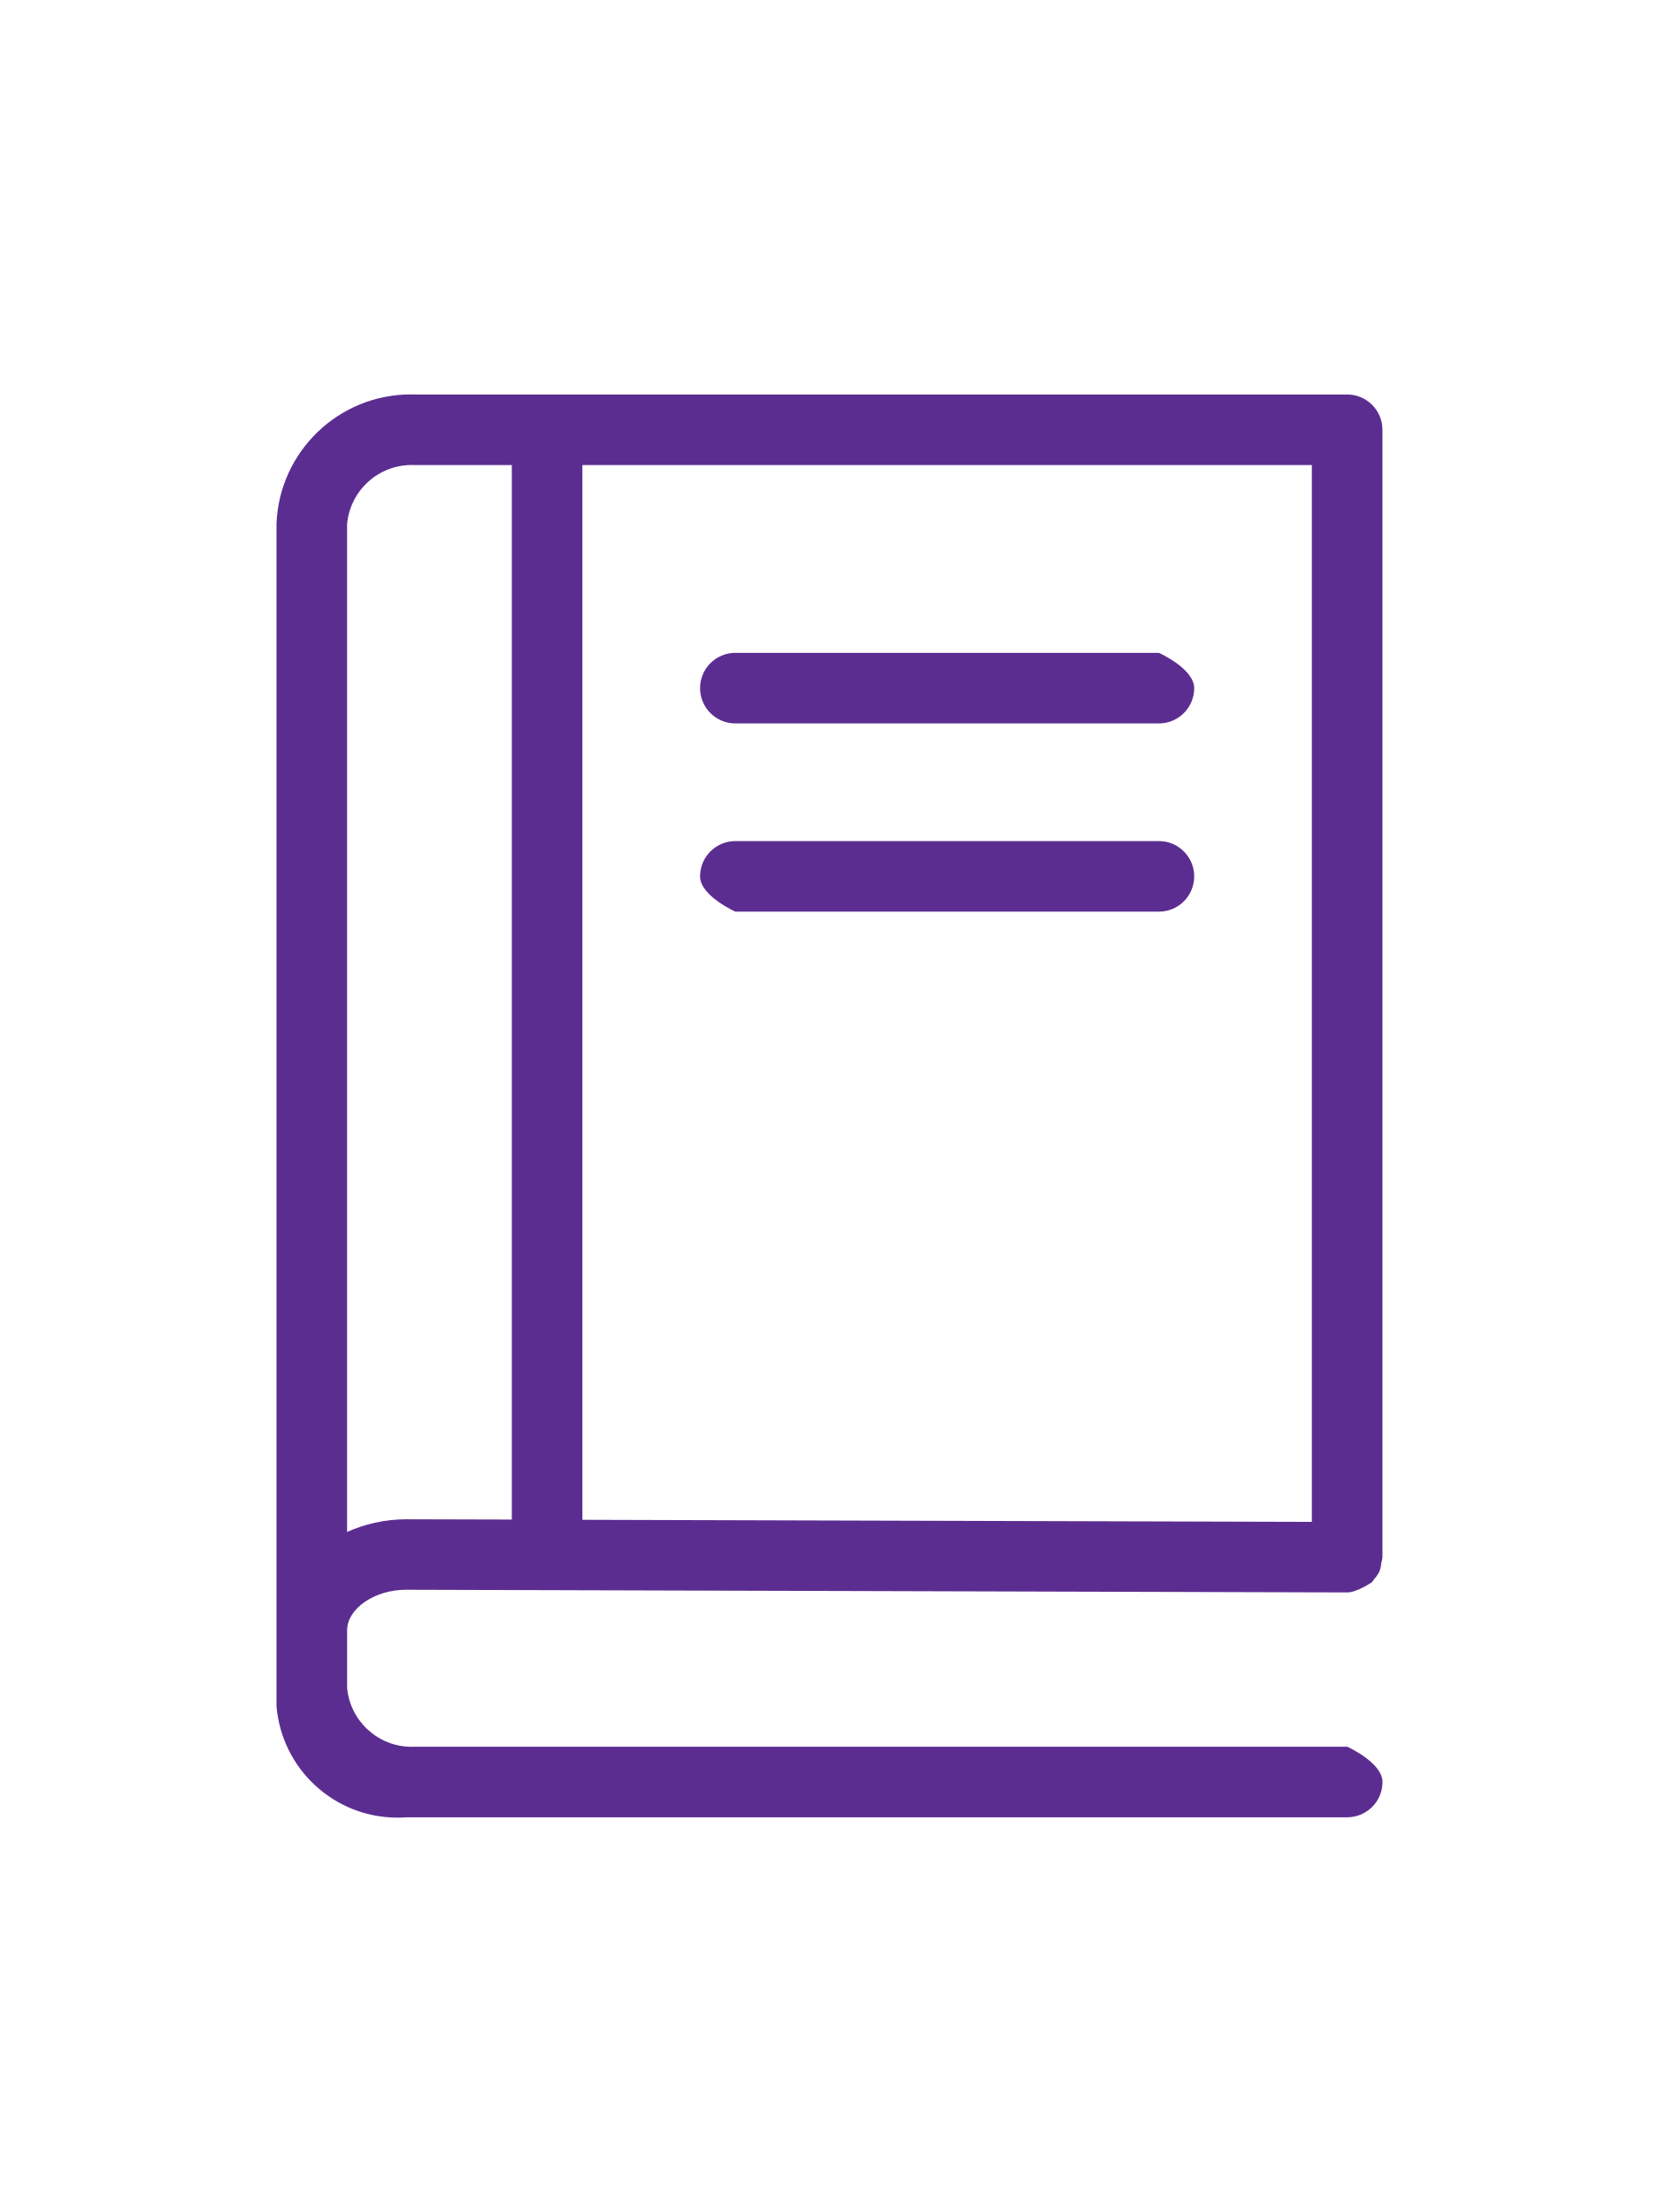
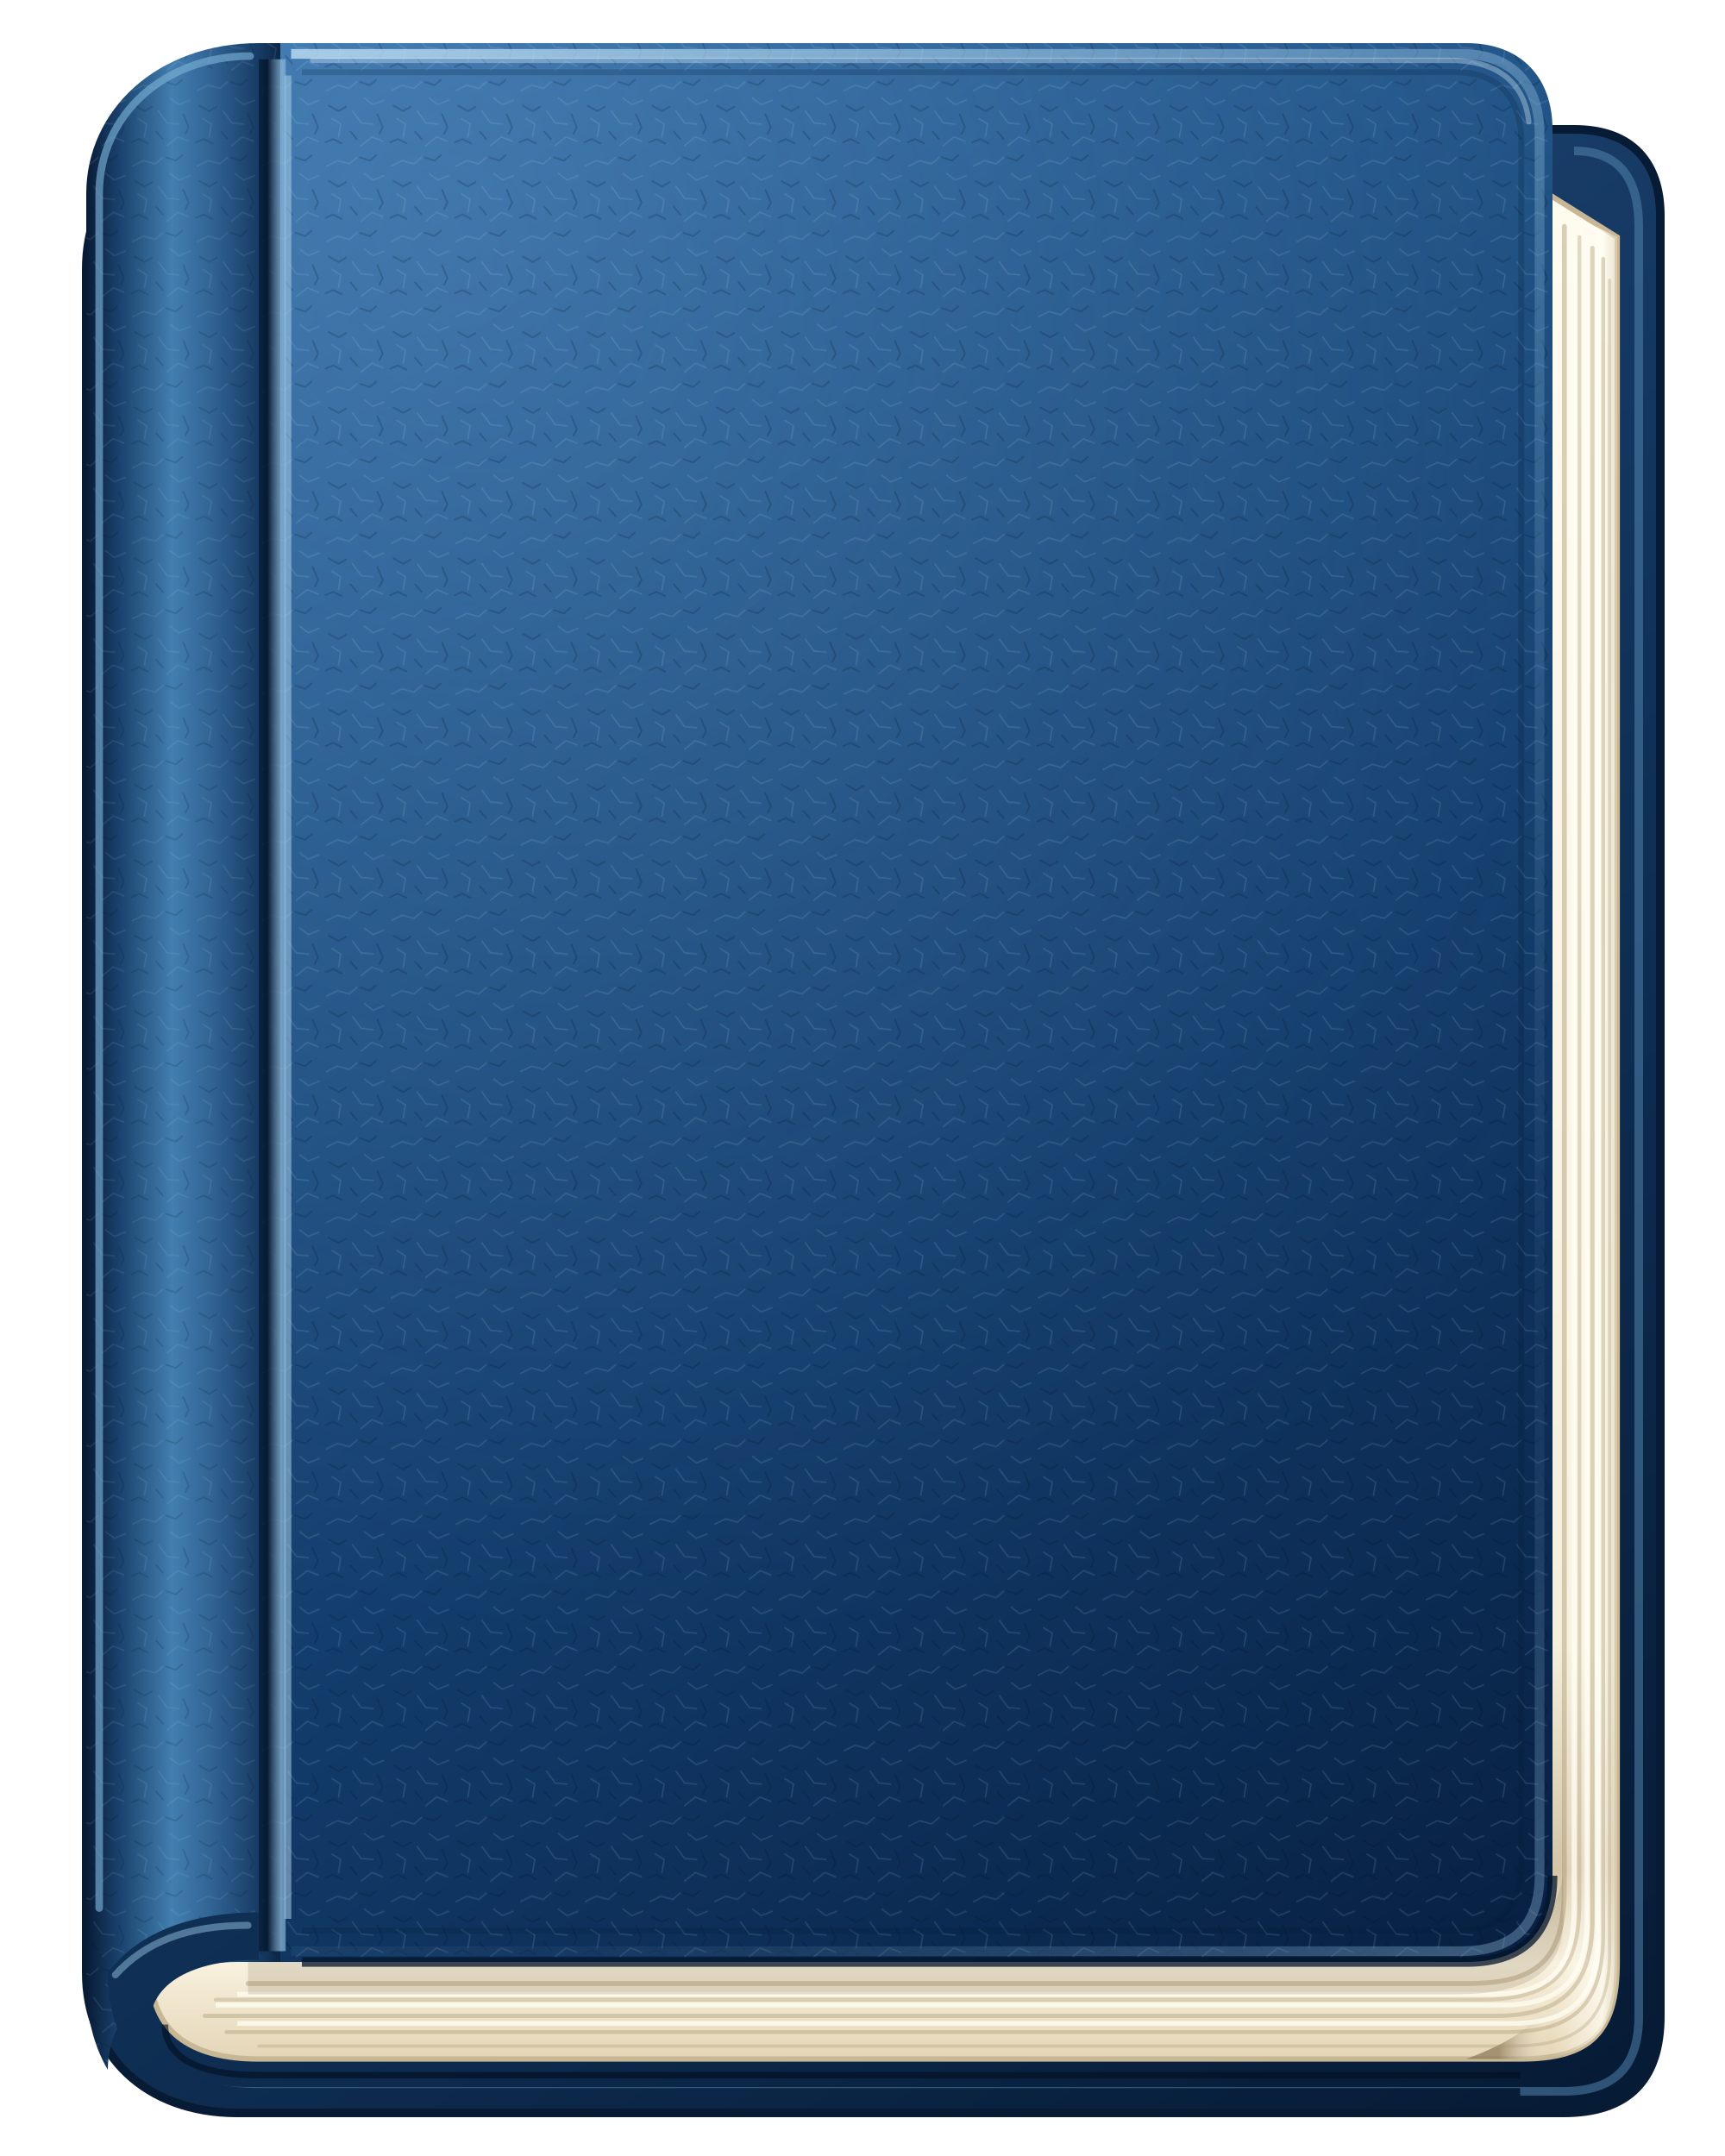
- <svg xmlns="http://www.w3.org/2000/svg" width="96" height="128" viewBox="0 0 96 128" version="1.1">
-   <path d="m 79.997,24.87 c 0,-1.127 -0.915,-2.042 -2.042,-2.042 H 24.034 c -0.076,-0.003 -0.166,-0.005 -0.256,-0.005 -4.197,2e-6 -7.617,3.322 -7.778,7.478 v 0.014 68.418 c 0.308,3.625 3.325,6.446 7.004,6.446 0.172,0 0.34,-0.006 0.509,-0.019 h -0.022 54.466 C 79.085,105.159 80,104.244 80,103.117 c 0,-1.127 -2.042,-2.042 -2.042,-2.042 v 0 H 24.036 c -0.063,0.002 -0.136,0.006 -0.21,0.006 -1.953,0 -3.557,-1.49 -3.739,-3.396 v -0.016 -3.331 c 0,-1.25 1.59,-2.345 3.399,-2.345 l 54.471,0.155 h 0.003 c 0.564,0 1.441,-0.599 1.441,-0.599 v 0 c 0,0 0.068,-0.112 0.109,-0.163 0.128,-0.139 0.237,-0.3 0.321,-0.471 l 0.005,-0.011 c 0.043,-0.134 0.079,-0.286 0.093,-0.447 v -0.008 c 0.03,-0.095 0.054,-0.21 0.068,-0.33 v -0.008 -0.005 z M 75.912,88.065 33.701,87.945 V 26.912 h 42.211 z m -55.827,0.586 v -58.334 c 0.182,-1.92 1.789,-3.41 3.742,-3.41 0.073,0 0.147,0.003 0.218,0.005 h -0.011 5.583 v 61.019 l -6.127,-0.016 c -1.234,0.005 -2.405,0.275 -3.456,0.757 z M 42.552,41.862 h 24.51 c 1.127,0 2.042,-0.915 2.042,-2.042 0,-1.127 -2.042,-2.042 -2.042,-2.042 v 0 H 42.552 c -1.127,0 -2.042,0.915 -2.042,2.042 0,1.127 0.915,2.042 2.042,2.042 z m 24.51,6.808 H 42.552 c -1.127,0 -2.042,0.915 -2.042,2.042 0,1.127 2.042,2.042 2.042,2.042 v 0 h 24.51 c 1.127,0 2.042,-0.915 2.042,-2.042 0,-1.127 -0.915,-2.042 -2.042,-2.042 z" style="fill:#5c2d91;fill-opacity:1;stroke:none;" />
+ <svg xmlns="http://www.w3.org/2000/svg" width="160" height="200" viewBox="0 0 160 200" fill="none">
+   <defs>
+     <linearGradient id="back" x1="12" y1="12" x2="151" y2="197" gradientUnits="userSpaceOnUse">
+       <stop stop-color="#294e7c" />
+       <stop offset=".46" stop-color="#12365f" />
+       <stop offset="1" stop-color="#061a34" />
+     </linearGradient>
+     <linearGradient id="paper" x1="83" y1="16" x2="83" y2="191" gradientUnits="userSpaceOnUse">
+       <stop stop-color="#fffcf0" />
+       <stop offset=".78" stop-color="#f5efdc" />
+       <stop offset=".9" stop-color="#d4c5a7" />
+       <stop offset=".95" stop-color="#f8f1de" />
+       <stop offset="1" stop-color="#e4d5b6" />
+     </linearGradient>
+     <linearGradient id="paper-edge" x1="139" y1="100" x2="151" y2="100" gradientUnits="userSpaceOnUse">
+       <stop stop-color="#887453" stop-opacity=".7" />
+       <stop offset=".4" stop-color="#fff9e9" stop-opacity="0" />
+       <stop offset=".8" stop-color="#fffdf4" stop-opacity=".7" />
+       <stop offset="1" stop-color="#cbb991" stop-opacity=".5" />
+     </linearGradient>
+     <linearGradient id="cover" x1="26" y1="5" x2="148" y2="181" gradientUnits="userSpaceOnUse">
+       <stop stop-color="#346da6" />
+       <stop offset=".27" stop-color="#23568a" />
+       <stop offset=".6" stop-color="#123b6a" />
+       <stop offset="1" stop-color="#071f40" />
+     </linearGradient>
+     <radialGradient id="cover-light" cx="0" cy="0" r="1" gradientTransform="translate(41 22) rotate(57) scale(137 112)" gradientUnits="userSpaceOnUse">
+       <stop stop-color="#8cbee7" stop-opacity=".2" />
+       <stop offset="1" stop-color="#87bde5" stop-opacity="0" />
+     </radialGradient>
+     <linearGradient id="spine" x1="8" y1="90" x2="27" y2="90" gradientUnits="userSpaceOnUse">
+       <stop stop-color="#081c36" />
+       <stop offset=".16" stop-color="#1a426d" />
+       <stop offset=".42" stop-color="#427eaf" />
+       <stop offset=".6" stop-color="#326596" />
+       <stop offset=".84" stop-color="#173c65" />
+       <stop offset="1" stop-color="#071b35" />
+     </linearGradient>
+     <linearGradient id="rim" x1="30" y1="5" x2="137" y2="181" gradientUnits="userSpaceOnUse">
+       <stop stop-color="#bedff4" stop-opacity=".8" />
+       <stop offset=".38" stop-color="#7aadd2" stop-opacity=".32" />
+       <stop offset=".78" stop-color="#446f98" stop-opacity=".12" />
+       <stop offset="1" stop-color="#80a9c9" stop-opacity=".42" />
+     </linearGradient>
+     <linearGradient id="hinge" x1="22" y1="90" x2="29" y2="90" gradientUnits="userSpaceOnUse">
+       <stop stop-color="#04182f" stop-opacity="0" />
+       <stop offset=".4" stop-color="#04182f" stop-opacity=".9" />
+       <stop offset=".58" stop-color="#8db8d9" stop-opacity=".75" />
+       <stop offset="1" stop-color="#8db8d9" stop-opacity="0" />
+     </linearGradient>
+     <pattern id="grain" width="6" height="7" patternUnits="userSpaceOnUse">
+       <path d="m.3 1.4 1-.5 1.1.3.7-.6M3.8 2.1l.8.6 1-.4M.8 4l.8.5-.2 1.2M2.7 3.3l.8 1.1 1.1.1M3.5 6.5l1-.8 1 .4" stroke="#b5d6ed" stroke-opacity=".22" stroke-width=".14" stroke-linecap="round" stroke-linejoin="round" />
+       <path d="m.5 2.8.9.5.7-.4M3.4.6l.9.3.6-.5M.2 6.2l.7-.3.8.4M5 3.6l.5 1.2-.3.6M2.5 5.2l.6.7" stroke="#020f22" stroke-opacity=".3" stroke-width=".16" stroke-linecap="round" stroke-linejoin="round" />
+     </pattern>
+     <path id="front-shape" d="M26 4h110c5.2 0 8 3.3 8 8v162c0 5.3-2.8 8-8 8H26c-1.2 0-2-.8-2-2V7c0-1.8.7-3 2-3Z" />
+     <path id="spine-shape" d="M24 4h2v178h-4c-6.9 0-12 4.5-12 10-1.3-2.2-2-5-2-8V18C8 10.2 14.6 4 24 4Z" />
+   </defs>
+   <path d="M22 12h124c5.5 0 8 3.2 8 8v167c0 6-3 9-9 9H22c-8.5 0-14-5.4-14-13V25c0-7.6 5.2-13 14-13Z" fill="url(#back)" stroke="#071b34" stroke-width=".8" />
+   <path d="M146 14c4.2 0 6 2.6 6 7v166c0 4.8-2.3 7-7 7H23c-6.2 0-10.3-2.9-11.7-7" stroke="#5081ac" stroke-opacity=".55" stroke-width=".8" />
+   <path d="M24 17h118l8 5v160c0 6.6-2.5 9-9 9H24c-6.5 0-10-2.7-10-8V28c0-6.8 3.6-11 10-11Z" fill="url(#paper)" stroke="#c7b795" stroke-width=".5" />
+   <path d="M139 18h3l8 4v160c0 6.6-2.5 9-9 9h-5c8-3 9-6 9-13V25Z" fill="url(#paper-edge)" />
+   <g stroke="#ab9872" stroke-linecap="round">
+     <path d="M145.1 21v154c0 6.6-2.2 9-9 9H23" stroke-opacity=".45" stroke-width=".45" />
+     <path d="M146.5 22v154.5c0 6.4-2.5 9-9 9H20" stroke-opacity=".35" stroke-width=".35" />
+     <path d="M147.7 23v155c0 6.2-2.7 9-9 9H19" stroke-opacity=".4" stroke-width=".4" />
+     <path d="M148.7 24v155.5c0 6.5-2.8 9-9 9H21" stroke-opacity=".4" stroke-width=".35" />
+     <path d="M149.3 26v155c0 6.1-2.5 8.8-9 8.8H24" stroke-opacity=".32" stroke-width=".3" />
+   </g>
+   <path d="M146 24v153c0 5.8-2.3 8-8 8H22m125.2-158v151c0 5.7-2.5 8-8 8H20m128.2-159v152.7c0 5.6-2.4 8-8 8H22" stroke="#fffdf3" stroke-opacity=".75" stroke-width=".45" />
+   <path d="M23 181h112c6.2 0 9-2.3 10-7v4c0 5.2-3.7 7-10 7H23Z" fill="#78674d" fill-opacity=".18" />
+   <use href="#front-shape" fill="url(#cover)" />
+   <use href="#front-shape" fill="url(#cover-light)" />
+   <use href="#front-shape" fill="url(#grain)" opacity=".65" />
+   <path d="M27 5h108.5c4.7 0 7.3 2.8 7.3 7.4V174c0 4.7-2.5 7-7.3 7H27" stroke="url(#rim)" stroke-width=".9" />
+   <path d="M28 6.7h107c3.7 0 6.1 2.1 6.1 6.4V173c0 4-2.1 6.1-6.1 6.1H28" stroke="#041b36" stroke-opacity=".2" stroke-width=".55" />
+   <path d="M29 5.6h105.5c4.3 0 6.9 2 7.3 5.7" stroke="#d8ecfa" stroke-opacity=".36" stroke-width=".5" stroke-linecap="round" />
+   <path d="M28 182h108c5.4 0 8-2.8 8-8" stroke="#03142b" stroke-opacity=".75" stroke-width=".9" />
+   <use href="#spine-shape" fill="url(#spine)" />
+   <use href="#spine-shape" fill="url(#grain)" opacity=".5" />
+   <path d="M9.2 177V18c0-7.4 6.1-12.8 14-12.8" stroke="#79afd4" stroke-opacity=".65" stroke-width=".7" stroke-linecap="round" />
+   <path d="M24 5.5h2.5V181H24Z" fill="url(#hinge)" />
+   <path d="M26.7 7v171" stroke="#a6cce7" stroke-opacity=".55" stroke-width=".65" />
+   <path d="M10 183c2.6-3.5 7.3-5.6 14-5.6v4.4c-6.2 0-10.1 2.2-10.1 6 0 3.3 3.8 5.9 10.1 5.9H141v1.3H23c-8.1 0-13-4.1-13-12Z" fill="url(#back)" />
+   <path d="M10.7 183.2c2.7-3 6.6-4.6 12.3-4.6" stroke="#87b3d2" stroke-opacity=".55" stroke-width=".65" stroke-linecap="round" />
+   <path d="M15.3 187.8c0 3 3 4.7 8.7 4.7h117" stroke="#020e20" stroke-opacity=".6" stroke-width=".6" />
</svg>
